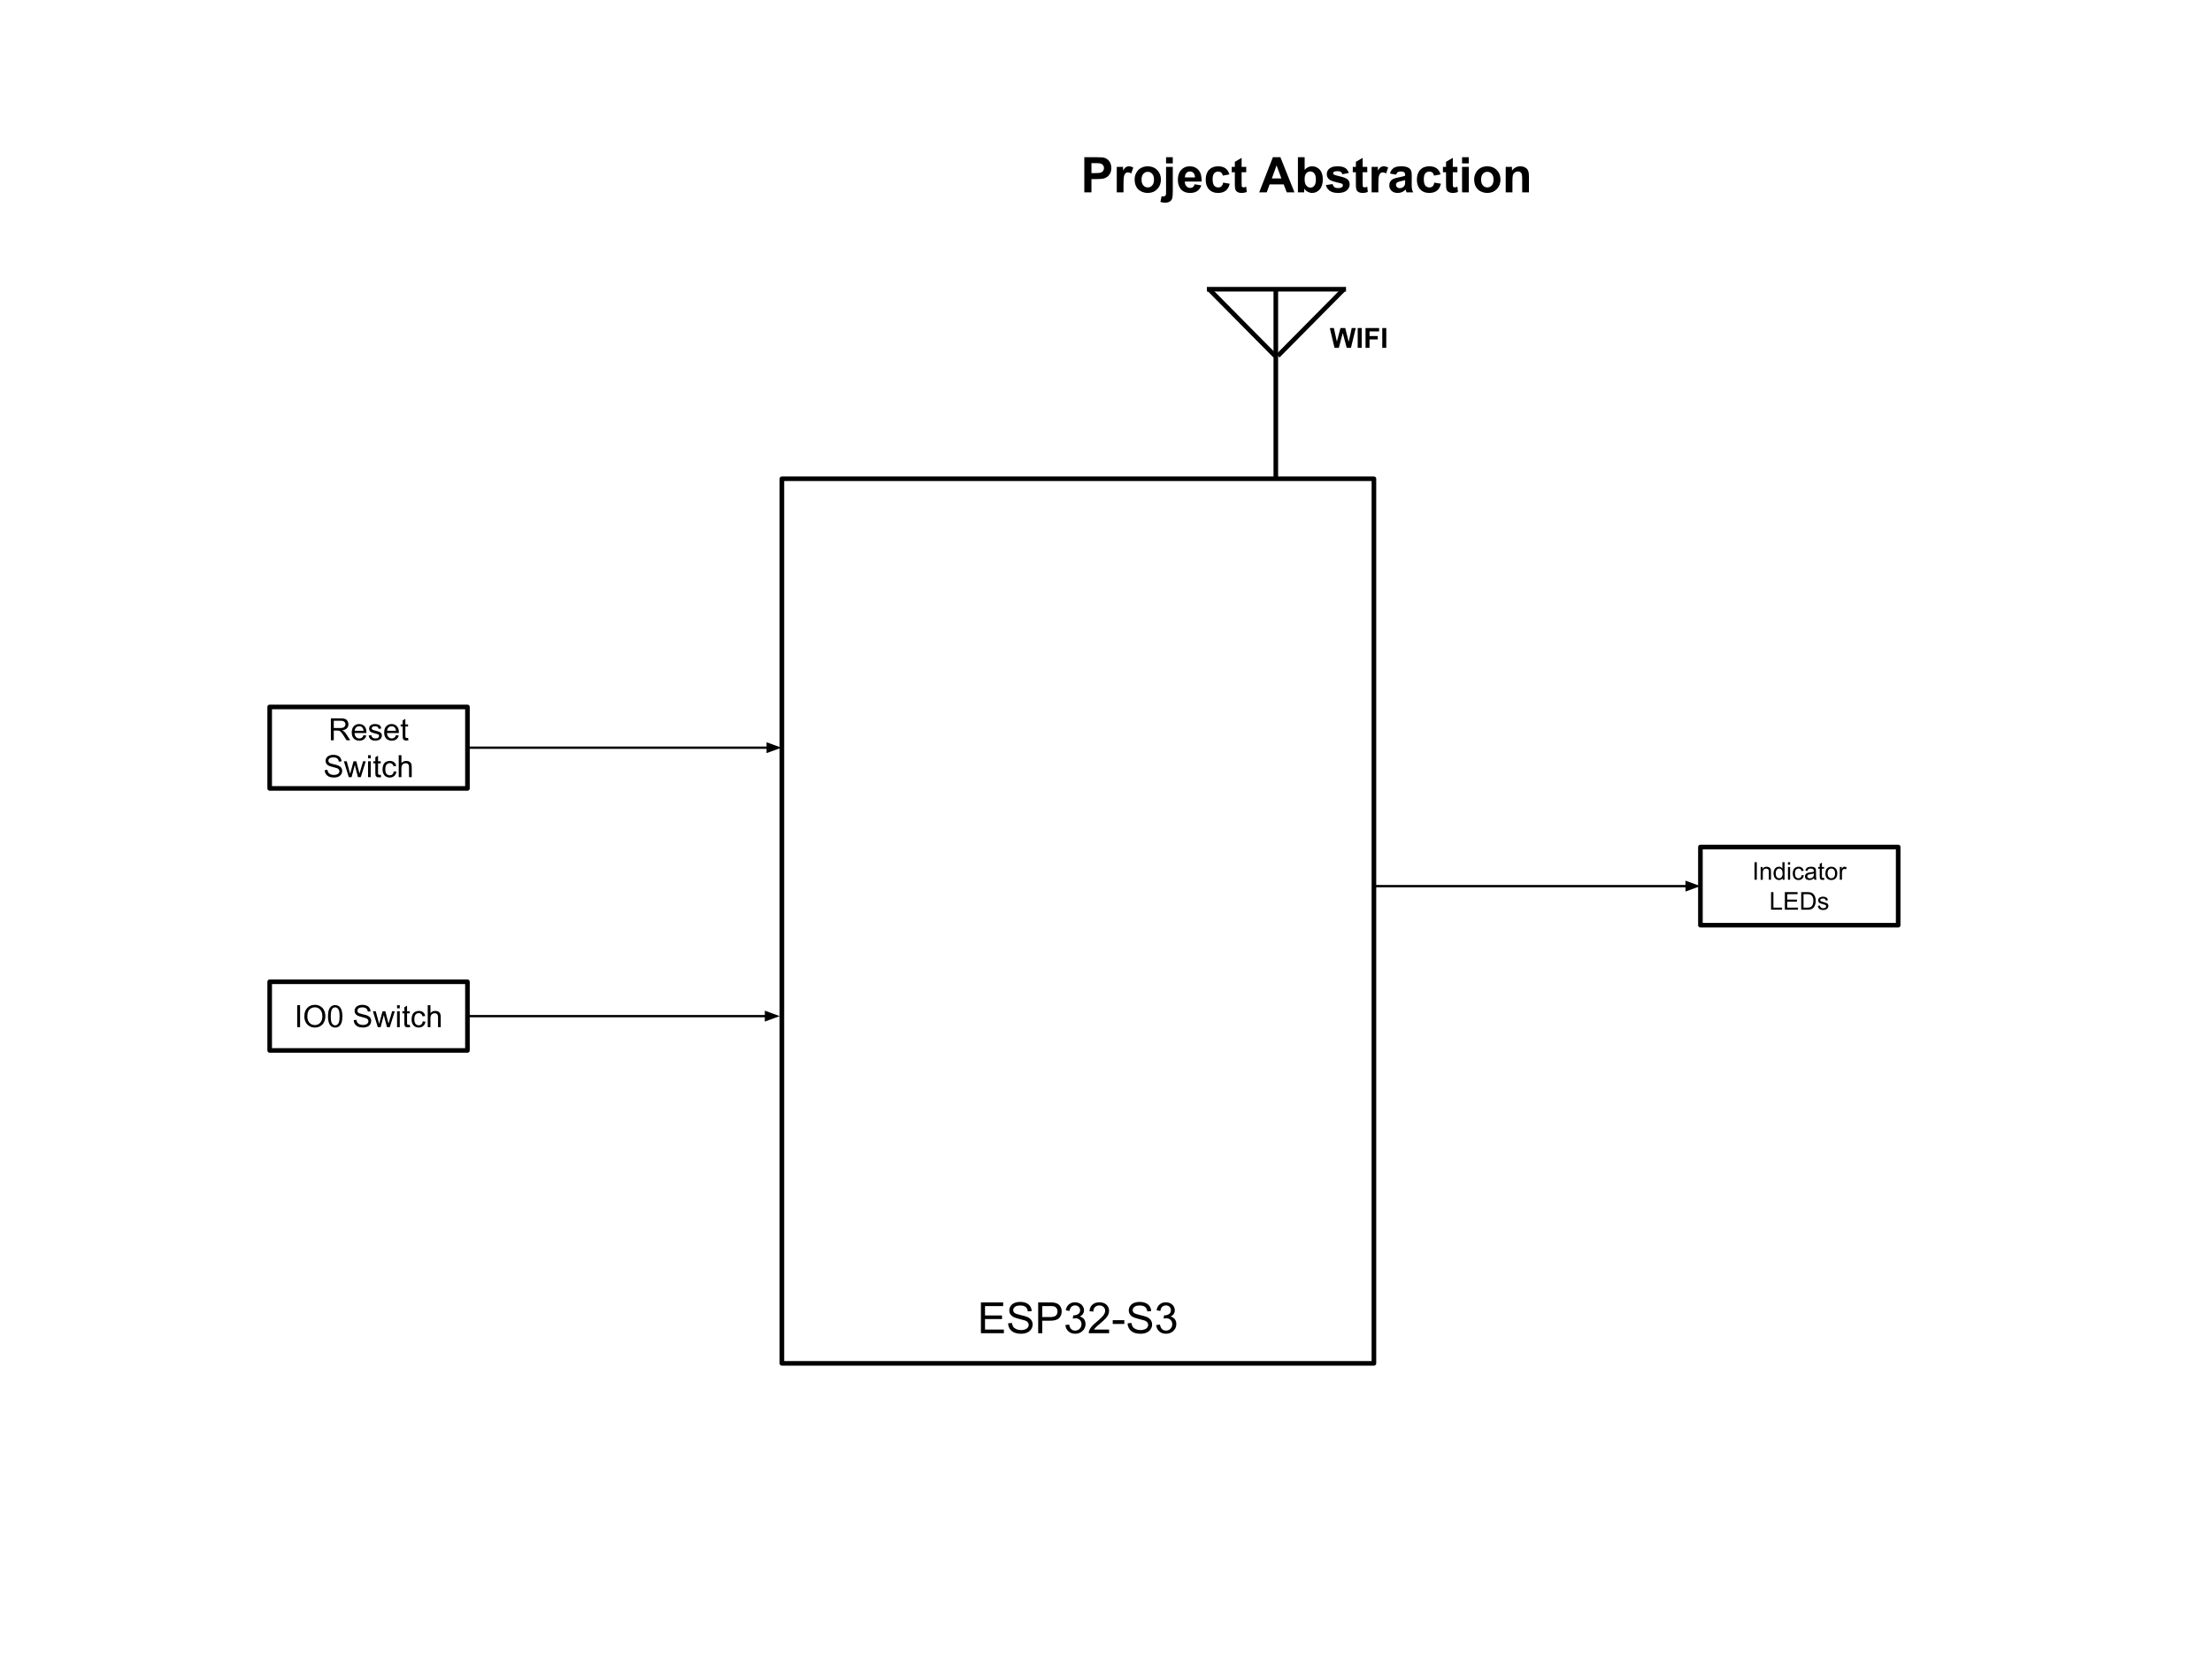
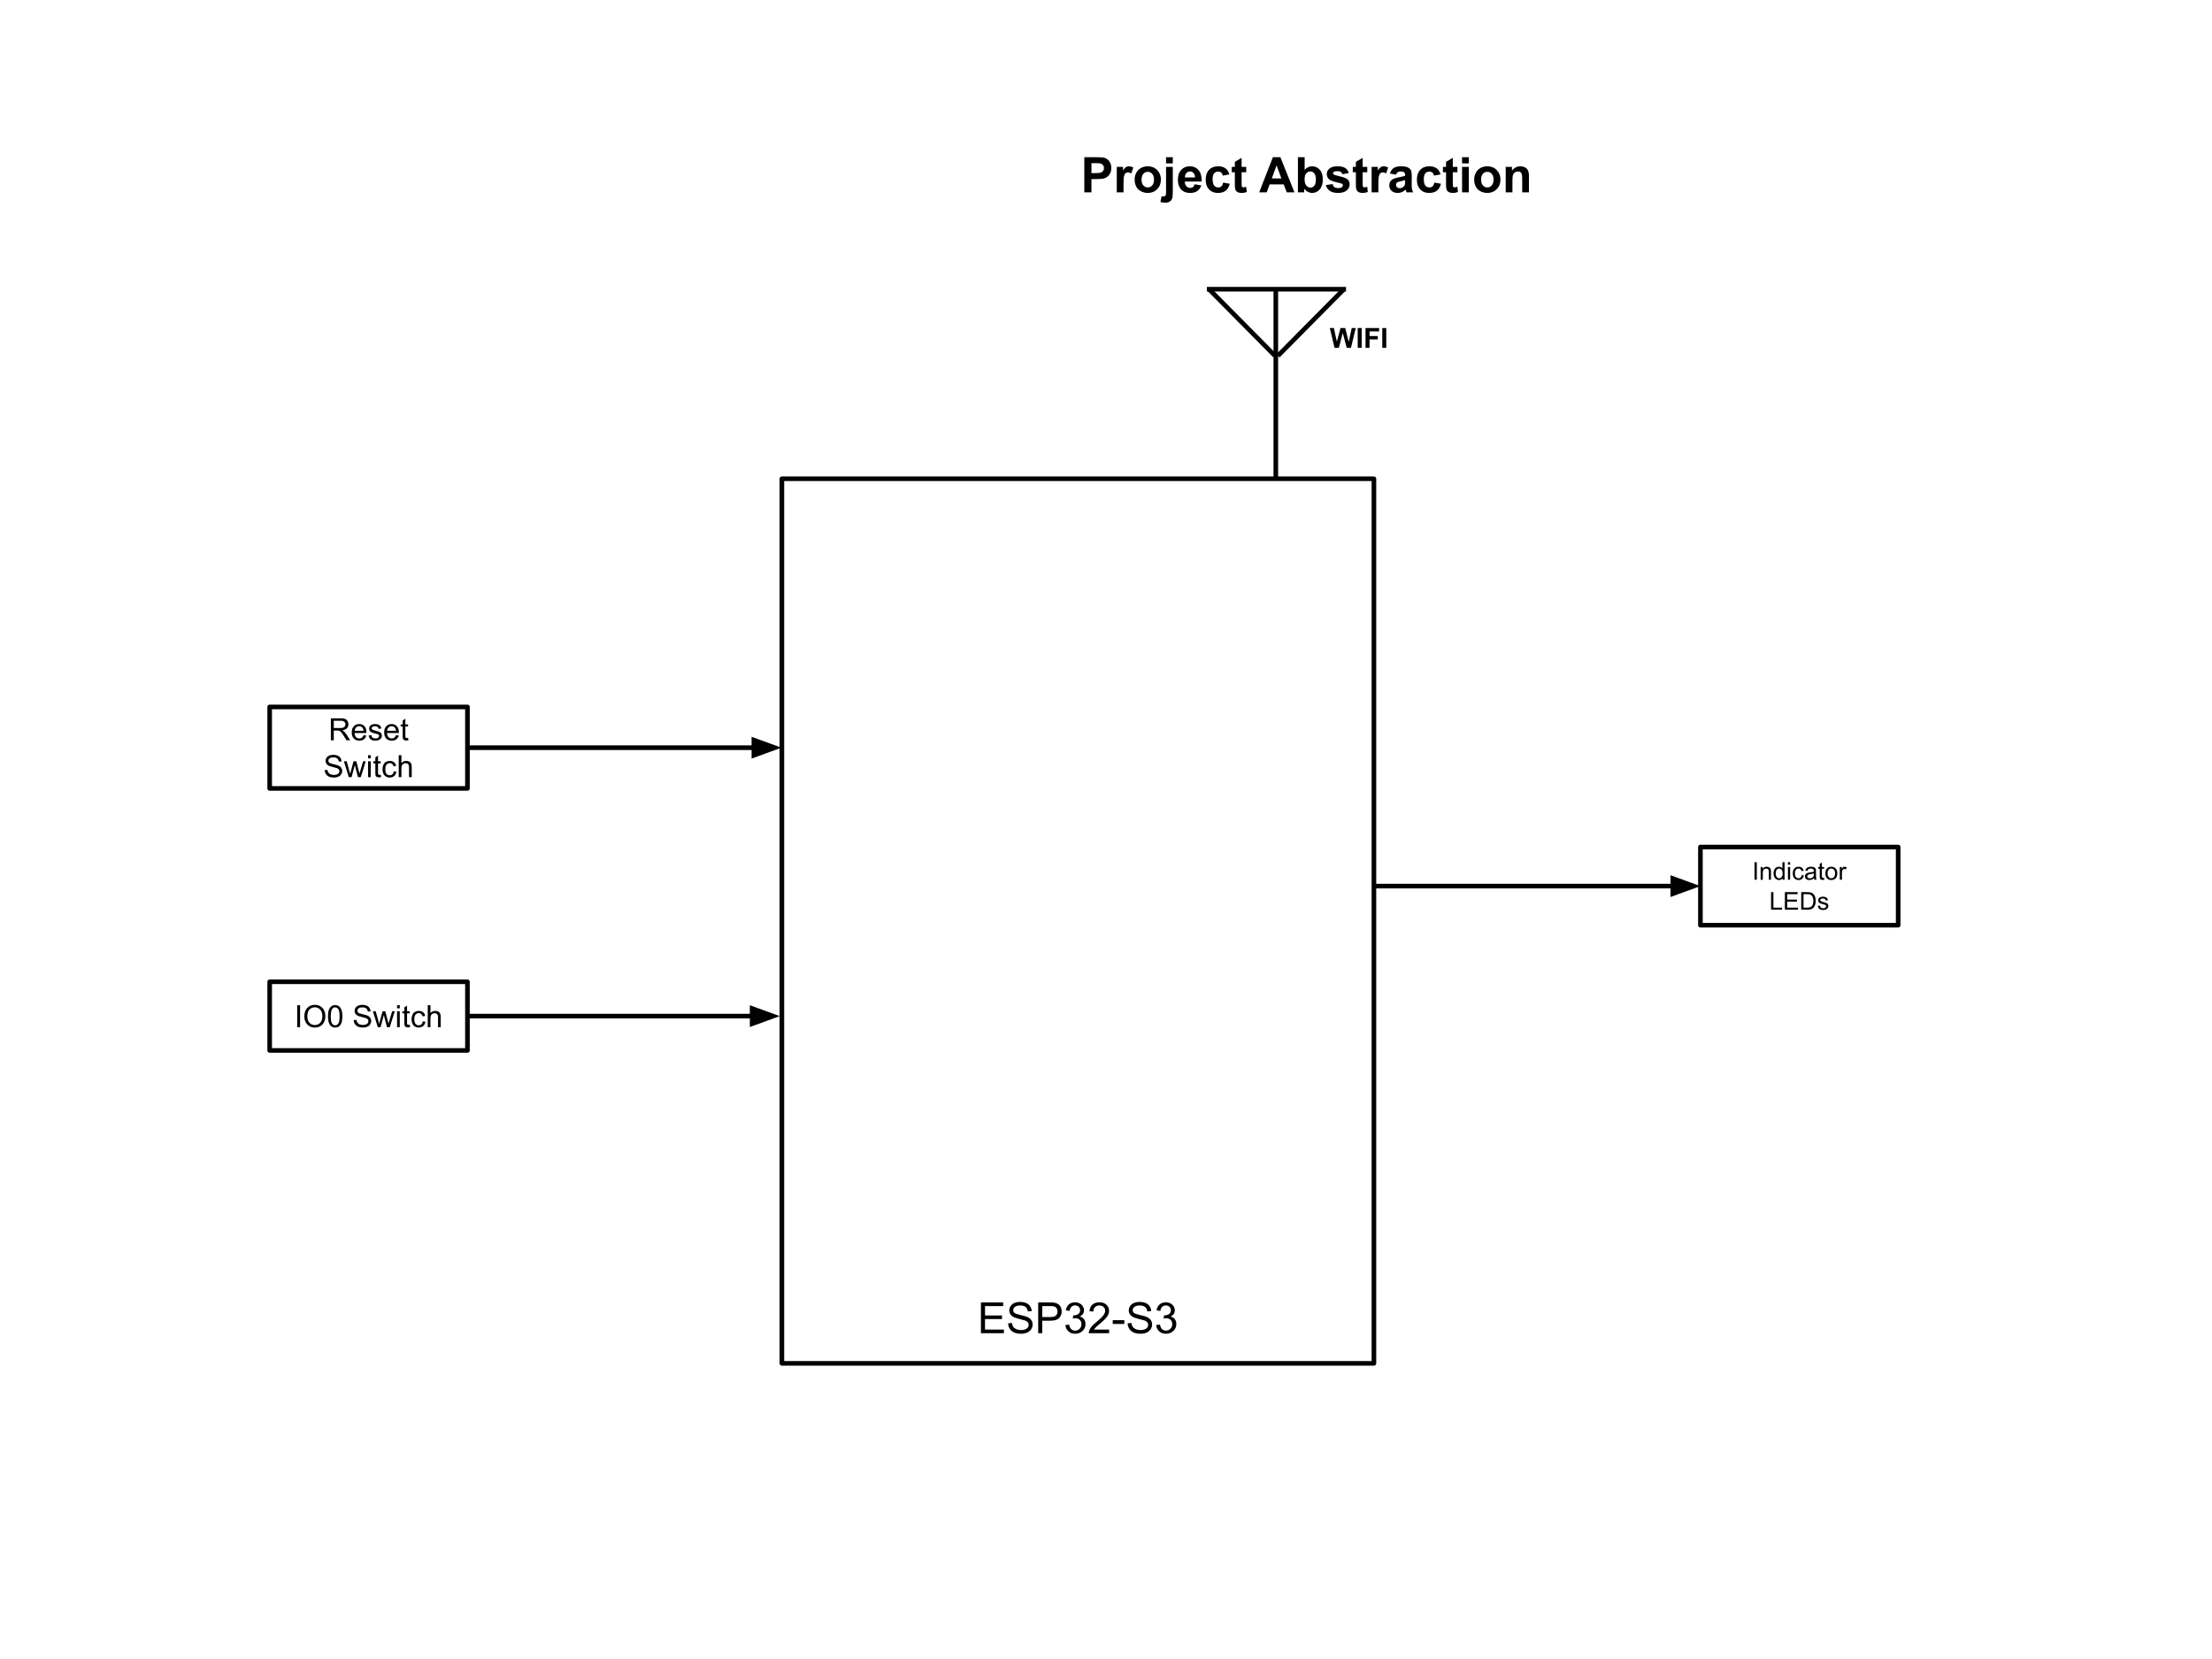
<svg xmlns="http://www.w3.org/2000/svg" version="1.1" viewBox="0.0 0.0 960.0 720.0" fill="none" stroke="none" stroke-linecap="square" stroke-miterlimit="10">
  <clipPath id="p.0">
    <path d="m0 0l960.0 0l0 720.0l-960.0 0l0 -720.0z" clip-rule="nonzero" />
  </clipPath>
  <g clip-path="url(#p.0)">
    <path fill="#000000" fill-opacity="0.0" d="m0 0l960.0 0l0 720.0l-960.0 0z" fill-rule="evenodd" />
    <path fill="#000000" fill-opacity="0.0" d="m339.331 207.78l256.945 0l0 383.906l-256.945 0z" fill-rule="evenodd" />
    <path stroke="#000000" stroke-width="2.0" stroke-linejoin="round" stroke-linecap="butt" d="m339.331 207.78l256.945 0l0 383.906l-256.945 0z" fill-rule="evenodd" />
    <path fill="#000000" d="m425.715 578.605l0 -13.359l9.656 0l0 1.578l-7.875 0l0 4.094l7.375 0l0 1.562l-7.375 0l0 4.547l8.188 0l0 1.578l-9.969 0zm11.819 -4.297l1.656 -0.141q0.125 1.0 0.547 1.641q0.438 0.641 1.344 1.047q0.922 0.391 2.062 0.391q1.0 0 1.781 -0.297q0.781 -0.297 1.156 -0.812q0.375 -0.531 0.375 -1.156q0 -0.625 -0.375 -1.094q-0.359 -0.469 -1.188 -0.797q-0.547 -0.203 -2.391 -0.641q-1.828 -0.453 -2.562 -0.844q-0.969 -0.5 -1.438 -1.234q-0.469 -0.75 -0.469 -1.672q0 -1.0 0.578 -1.875q0.578 -0.891 1.672 -1.344q1.109 -0.453 2.453 -0.453q1.484 0 2.609 0.484q1.141 0.469 1.75 1.406q0.609 0.922 0.656 2.094l-1.688 0.125q-0.141 -1.266 -0.938 -1.906q-0.781 -0.656 -2.312 -0.656q-1.609 0 -2.344 0.594q-0.734 0.594 -0.734 1.422q0 0.719 0.531 1.172q0.5 0.469 2.656 0.969q2.156 0.484 2.953 0.844q1.172 0.531 1.719 1.359q0.562 0.828 0.562 1.906q0 1.062 -0.609 2.016q-0.609 0.938 -1.75 1.469q-1.141 0.516 -2.578 0.516q-1.812 0 -3.047 -0.531q-1.219 -0.531 -1.922 -1.594q-0.688 -1.062 -0.719 -2.406zm13.037 4.297l0 -13.359l5.047 0q1.328 0 2.031 0.125q0.969 0.172 1.641 0.641q0.672 0.453 1.078 1.281q0.406 0.828 0.406 1.828q0 1.703 -1.094 2.891q-1.078 1.172 -3.922 1.172l-3.422 0l0 5.422l-1.766 0zm1.766 -7.0l3.453 0q1.719 0 2.438 -0.641q0.719 -0.641 0.719 -1.797q0 -0.844 -0.422 -1.438q-0.422 -0.594 -1.125 -0.781q-0.438 -0.125 -1.641 -0.125l-3.422 0l0 4.781zm10.022 3.469l1.641 -0.219q0.281 1.406 0.953 2.016q0.688 0.609 1.656 0.609q1.156 0 1.953 -0.797q0.797 -0.797 0.797 -1.984q0 -1.125 -0.734 -1.859q-0.734 -0.734 -1.875 -0.734q-0.469 0 -1.156 0.172l0.188 -1.438q0.156 0.016 0.266 0.016q1.047 0 1.875 -0.547q0.844 -0.547 0.844 -1.672q0 -0.906 -0.609 -1.5q-0.609 -0.594 -1.578 -0.594q-0.953 0 -1.594 0.609q-0.641 0.594 -0.812 1.797l-1.641 -0.297q0.297 -1.641 1.359 -2.547q1.062 -0.906 2.656 -0.906q1.094 0 2.0 0.469q0.922 0.469 1.406 1.281q0.5 0.812 0.5 1.719q0 0.859 -0.469 1.578q-0.469 0.703 -1.375 1.125q1.188 0.281 1.844 1.141q0.656 0.859 0.656 2.156q0 1.734 -1.281 2.953q-1.266 1.219 -3.219 1.219q-1.766 0 -2.922 -1.047q-1.156 -1.047 -1.328 -2.719zm18.985 1.953l0 1.578l-8.828 0q-0.016 -0.594 0.188 -1.141q0.344 -0.906 1.078 -1.781q0.75 -0.875 2.156 -2.016q2.172 -1.781 2.938 -2.828q0.766 -1.047 0.766 -1.969q0 -0.984 -0.703 -1.641q-0.688 -0.672 -1.812 -0.672q-1.188 0 -1.906 0.719q-0.703 0.703 -0.703 1.953l-1.688 -0.172q0.172 -1.891 1.297 -2.875q1.141 -0.984 3.031 -0.984q1.922 0 3.047 1.062q1.125 1.062 1.125 2.641q0 0.797 -0.328 1.578q-0.328 0.781 -1.094 1.641q-0.75 0.844 -2.531 2.344q-1.469 1.234 -1.891 1.688q-0.422 0.438 -0.688 0.875l6.547 0zm1.579 -2.438l0 -1.641l5.031 0l0 1.641l-5.031 0zm6.463 -0.281l1.656 -0.141q0.125 1.0 0.547 1.641q0.438 0.641 1.344 1.047q0.922 0.391 2.062 0.391q1.0 0 1.781 -0.297q0.781 -0.297 1.156 -0.812q0.375 -0.531 0.375 -1.156q0 -0.625 -0.375 -1.094q-0.359 -0.469 -1.188 -0.797q-0.547 -0.203 -2.391 -0.641q-1.828 -0.453 -2.562 -0.844q-0.969 -0.5 -1.438 -1.234q-0.469 -0.75 -0.469 -1.672q0 -1.0 0.578 -1.875q0.578 -0.891 1.672 -1.344q1.109 -0.453 2.453 -0.453q1.484 0 2.609 0.484q1.141 0.469 1.75 1.406q0.609 0.922 0.656 2.094l-1.688 0.125q-0.141 -1.266 -0.938 -1.906q-0.781 -0.656 -2.312 -0.656q-1.609 0 -2.344 0.594q-0.734 0.594 -0.734 1.422q0 0.719 0.531 1.172q0.5 0.469 2.656 0.969q2.156 0.484 2.953 0.844q1.172 0.531 1.719 1.359q0.562 0.828 0.562 1.906q0 1.062 -0.609 2.016q-0.609 0.938 -1.75 1.469q-1.141 0.516 -2.578 0.516q-1.812 0 -3.047 -0.531q-1.219 -0.531 -1.922 -1.594q-0.688 -1.062 -0.719 -2.406zm12.381 0.766l1.641 -0.219q0.281 1.406 0.953 2.016q0.688 0.609 1.656 0.609q1.156 0 1.953 -0.797q0.797 -0.797 0.797 -1.984q0 -1.125 -0.734 -1.859q-0.734 -0.734 -1.875 -0.734q-0.469 0 -1.156 0.172l0.188 -1.438q0.156 0.016 0.266 0.016q1.047 0 1.875 -0.547q0.844 -0.547 0.844 -1.672q0 -0.906 -0.609 -1.5q-0.609 -0.594 -1.578 -0.594q-0.953 0 -1.594 0.609q-0.641 0.594 -0.812 1.797l-1.641 -0.297q0.297 -1.641 1.359 -2.547q1.062 -0.906 2.656 -0.906q1.094 0 2.0 0.469q0.922 0.469 1.406 1.281q0.5 0.812 0.5 1.719q0 0.859 -0.469 1.578q-0.469 0.703 -1.375 1.125q1.188 0.281 1.844 1.141q0.656 0.859 0.656 2.156q0 1.734 -1.281 2.953q-1.266 1.219 -3.219 1.219q-1.766 0 -2.922 -1.047q-1.156 -1.047 -1.328 -2.719z" fill-rule="nonzero" />
    <path fill="#000000" fill-opacity="0.0" d="m737.975 367.607l85.827 0l0 33.921l-85.827 0z" fill-rule="evenodd" />
    <path stroke="#000000" stroke-width="2.0" stroke-linejoin="round" stroke-linecap="butt" d="m737.975 367.607l85.827 0l0 33.921l-85.827 0z" fill-rule="evenodd" />
    <path fill="#000000" d="m761.453 381.808l0 -7.625l1.0 0l0 7.625l-1.0 0zm2.664 0l0 -5.531l0.844 0l0 0.797q0.609 -0.922 1.75 -0.922q0.5 0 0.922 0.188q0.422 0.172 0.625 0.469q0.219 0.297 0.297 0.688q0.047 0.266 0.047 0.922l0 3.391l-0.938 0l0 -3.359q0 -0.578 -0.109 -0.859q-0.109 -0.281 -0.391 -0.453q-0.266 -0.172 -0.641 -0.172q-0.594 0 -1.031 0.391q-0.438 0.375 -0.438 1.438l0 3.016l-0.938 0zm9.505 0l0 -0.703q-0.516 0.828 -1.547 0.828q-0.656 0 -1.219 -0.359q-0.547 -0.375 -0.859 -1.016q-0.297 -0.656 -0.297 -1.5q0 -0.828 0.281 -1.5q0.281 -0.688 0.828 -1.047q0.547 -0.359 1.234 -0.359q0.5 0 0.891 0.219q0.391 0.203 0.625 0.547l0 -2.734l0.938 0l0 7.625l-0.875 0zm-2.953 -2.75q0 1.047 0.438 1.578q0.453 0.531 1.062 0.531q0.609 0 1.031 -0.5q0.438 -0.516 0.438 -1.531q0 -1.141 -0.438 -1.672q-0.438 -0.531 -1.078 -0.531q-0.609 0 -1.031 0.516q-0.422 0.5 -0.422 1.609zm5.301 -3.797l0 -1.078l0.938 0l0 1.078l-0.938 0zm0 6.547l0 -5.531l0.938 0l0 5.531l-0.938 0zm5.977 -2.031l0.922 0.125q-0.156 0.953 -0.781 1.5q-0.625 0.531 -1.531 0.531q-1.125 0 -1.812 -0.734q-0.688 -0.75 -0.688 -2.125q0 -0.906 0.297 -1.578q0.297 -0.672 0.891 -1.0q0.609 -0.344 1.328 -0.344q0.891 0 1.469 0.469q0.578 0.453 0.734 1.281l-0.906 0.141q-0.141 -0.547 -0.469 -0.828q-0.328 -0.281 -0.797 -0.281q-0.703 0 -1.156 0.516q-0.438 0.5 -0.438 1.594q0 1.109 0.422 1.625q0.438 0.5 1.125 0.5q0.547 0 0.906 -0.344q0.375 -0.344 0.484 -1.047zm5.328 1.344q-0.531 0.453 -1.016 0.641q-0.469 0.172 -1.016 0.172q-0.922 0 -1.406 -0.438q-0.484 -0.453 -0.484 -1.141q0 -0.406 0.172 -0.734q0.188 -0.344 0.484 -0.547q0.312 -0.203 0.688 -0.312q0.266 -0.062 0.828 -0.141q1.125 -0.125 1.672 -0.312q0 -0.203 0 -0.25q0 -0.578 -0.266 -0.812q-0.359 -0.312 -1.062 -0.312q-0.656 0 -0.984 0.234q-0.312 0.234 -0.453 0.812l-0.922 -0.125q0.125 -0.578 0.406 -0.938q0.297 -0.375 0.828 -0.562q0.547 -0.203 1.25 -0.203q0.719 0 1.156 0.172q0.438 0.172 0.641 0.422q0.219 0.25 0.297 0.641q0.047 0.234 0.047 0.859l0 1.25q0 1.297 0.062 1.656q0.062 0.344 0.234 0.656l-0.969 0q-0.156 -0.297 -0.188 -0.688zm-0.078 -2.078q-0.516 0.203 -1.531 0.344q-0.578 0.078 -0.828 0.188q-0.234 0.109 -0.359 0.312q-0.125 0.188 -0.125 0.438q0 0.375 0.281 0.625q0.281 0.25 0.828 0.25q0.531 0 0.953 -0.234q0.422 -0.234 0.625 -0.656q0.156 -0.312 0.156 -0.938l0 -0.328zm4.442 1.922l0.125 0.828q-0.391 0.094 -0.703 0.094q-0.5 0 -0.781 -0.156q-0.281 -0.172 -0.406 -0.438q-0.109 -0.266 -0.109 -1.109l0 -3.172l-0.688 0l0 -0.734l0.688 0l0 -1.359l0.938 -0.562l0 1.922l0.938 0l0 0.734l-0.938 0l0 3.234q0 0.391 0.047 0.516q0.047 0.109 0.156 0.188q0.109 0.062 0.328 0.062q0.156 0 0.406 -0.047zm0.57 -1.922q0 -1.531 0.844 -2.266q0.719 -0.625 1.734 -0.625q1.141 0 1.859 0.75q0.734 0.75 0.734 2.062q0 1.062 -0.328 1.688q-0.312 0.609 -0.922 0.953q-0.609 0.328 -1.344 0.328q-1.156 0 -1.875 -0.734q-0.703 -0.75 -0.703 -2.156zm0.953 0q0 1.062 0.469 1.594q0.469 0.531 1.156 0.531q0.703 0 1.156 -0.531q0.469 -0.531 0.469 -1.625q0 -1.016 -0.469 -1.547q-0.453 -0.531 -1.156 -0.531q-0.688 0 -1.156 0.531q-0.469 0.516 -0.469 1.578zm5.302 2.766l0 -5.531l0.844 0l0 0.844q0.328 -0.594 0.594 -0.781q0.281 -0.188 0.609 -0.188q0.469 0 0.953 0.312l-0.312 0.859q-0.344 -0.203 -0.688 -0.203q-0.312 0 -0.562 0.188q-0.234 0.188 -0.344 0.516q-0.156 0.5 -0.156 1.094l0 2.891l-0.938 0z" fill-rule="nonzero" />
    <path fill="#000000" d="m768.641 394.808l0 -7.625l1.016 0l0 6.719l3.75 0l0 0.906l-4.766 0zm5.989 0l0 -7.625l5.516 0l0 0.891l-4.5 0l0 2.344l4.219 0l0 0.891l-4.219 0l0 2.594l4.672 0l0 0.906l-5.688 0zm7.092 0l0 -7.625l2.625 0q0.891 0 1.359 0.109q0.656 0.141 1.109 0.547q0.609 0.5 0.906 1.297q0.297 0.797 0.297 1.812q0 0.875 -0.203 1.547q-0.203 0.672 -0.516 1.109q-0.312 0.438 -0.703 0.688q-0.375 0.25 -0.906 0.391q-0.531 0.125 -1.219 0.125l-2.75 0zm1.0 -0.906l1.625 0q0.766 0 1.188 -0.141q0.438 -0.141 0.688 -0.391q0.359 -0.359 0.562 -0.953q0.203 -0.609 0.203 -1.484q0 -1.188 -0.406 -1.828q-0.391 -0.656 -0.953 -0.875q-0.406 -0.156 -1.297 -0.156l-1.609 0l0 5.828zm6.196 -0.75l0.922 -0.141q0.078 0.562 0.438 0.859q0.359 0.297 1.0 0.297q0.641 0 0.953 -0.266q0.312 -0.266 0.312 -0.625q0 -0.312 -0.281 -0.5q-0.188 -0.125 -0.953 -0.312q-1.031 -0.266 -1.438 -0.453q-0.391 -0.188 -0.594 -0.516q-0.203 -0.344 -0.203 -0.75q0 -0.359 0.172 -0.672q0.172 -0.328 0.453 -0.531q0.219 -0.156 0.594 -0.266q0.391 -0.125 0.812 -0.125q0.656 0 1.141 0.188q0.5 0.188 0.734 0.516q0.234 0.312 0.312 0.859l-0.906 0.125q-0.062 -0.438 -0.375 -0.672q-0.297 -0.234 -0.828 -0.234q-0.656 0 -0.938 0.219q-0.266 0.203 -0.266 0.484q0 0.188 0.109 0.328q0.125 0.156 0.359 0.25q0.141 0.062 0.828 0.25q1.0 0.266 1.391 0.438q0.391 0.156 0.609 0.484q0.234 0.312 0.234 0.797q0 0.469 -0.281 0.891q-0.266 0.406 -0.781 0.641q-0.516 0.219 -1.172 0.219q-1.078 0 -1.641 -0.438q-0.562 -0.453 -0.719 -1.344z" fill-rule="nonzero" />
    <path fill="#000000" fill-opacity="0.0" d="m117.041 306.807l85.827 0l0 35.37l-85.827 0z" fill-rule="evenodd" />
    <path stroke="#000000" stroke-width="2.0" stroke-linejoin="round" stroke-linecap="butt" d="m117.041 306.807l85.827 0l0 35.37l-85.827 0z" fill-rule="evenodd" />
    <path fill="#000000" d="m143.593 321.292l0 -9.547l4.234 0q1.266 0 1.922 0.266q0.672 0.25 1.062 0.906q0.406 0.656 0.406 1.438q0 1.016 -0.656 1.719q-0.656 0.688 -2.031 0.875q0.5 0.25 0.766 0.484q0.547 0.5 1.047 1.266l1.656 2.594l-1.578 0l-1.266 -1.984q-0.562 -0.859 -0.922 -1.312q-0.344 -0.453 -0.641 -0.641q-0.281 -0.188 -0.562 -0.25q-0.219 -0.047 -0.703 -0.047l-1.469 0l0 4.234l-1.266 0zm1.266 -5.328l2.719 0q0.859 0 1.344 -0.172q0.484 -0.188 0.734 -0.578q0.266 -0.391 0.266 -0.859q0 -0.672 -0.5 -1.109q-0.484 -0.438 -1.547 -0.438l-3.016 0l0 3.156zm12.922 3.109l1.203 0.141q-0.281 1.062 -1.062 1.656q-0.766 0.578 -1.969 0.578q-1.516 0 -2.406 -0.938q-0.891 -0.938 -0.891 -2.609q0 -1.75 0.891 -2.703q0.906 -0.969 2.344 -0.969q1.391 0 2.266 0.938q0.875 0.938 0.875 2.656q0 0.109 0 0.312l-5.156 0q0.062 1.141 0.641 1.75q0.578 0.594 1.438 0.594q0.656 0 1.109 -0.328q0.453 -0.344 0.719 -1.078zm-3.844 -1.906l3.859 0q-0.078 -0.859 -0.438 -1.297q-0.562 -0.688 -1.453 -0.688q-0.812 0 -1.359 0.547q-0.547 0.531 -0.609 1.438zm6.053 2.062l1.156 -0.188q0.109 0.703 0.547 1.078q0.453 0.359 1.25 0.359q0.812 0 1.203 -0.328q0.391 -0.328 0.391 -0.766q0 -0.391 -0.359 -0.625q-0.234 -0.156 -1.188 -0.391q-1.297 -0.328 -1.797 -0.562q-0.484 -0.25 -0.75 -0.656q-0.25 -0.422 -0.25 -0.938q0 -0.453 0.203 -0.844q0.219 -0.406 0.578 -0.672q0.281 -0.188 0.75 -0.328q0.469 -0.141 1.016 -0.141q0.812 0 1.422 0.234q0.609 0.234 0.906 0.641q0.297 0.391 0.406 1.062l-1.141 0.156q-0.078 -0.531 -0.453 -0.828q-0.375 -0.312 -1.062 -0.312q-0.812 0 -1.156 0.266q-0.344 0.266 -0.344 0.625q0 0.234 0.141 0.422q0.156 0.188 0.453 0.312q0.172 0.062 1.031 0.297q1.25 0.328 1.734 0.547q0.5 0.203 0.781 0.609q0.281 0.406 0.281 1.0q0 0.594 -0.344 1.109q-0.344 0.516 -1.0 0.797q-0.641 0.281 -1.453 0.281q-1.344 0 -2.047 -0.562q-0.703 -0.562 -0.906 -1.656zm11.867 -0.156l1.203 0.141q-0.281 1.062 -1.062 1.656q-0.766 0.578 -1.969 0.578q-1.516 0 -2.406 -0.938q-0.891 -0.938 -0.891 -2.609q0 -1.75 0.891 -2.703q0.906 -0.969 2.344 -0.969q1.391 0 2.266 0.938q0.875 0.938 0.875 2.656q0 0.109 0 0.312l-5.156 0q0.062 1.141 0.641 1.75q0.578 0.594 1.438 0.594q0.656 0 1.109 -0.328q0.453 -0.344 0.719 -1.078zm-3.844 -1.906l3.859 0q-0.078 -0.859 -0.438 -1.297q-0.562 -0.688 -1.453 -0.688q-0.812 0 -1.359 0.547q-0.547 0.531 -0.609 1.438zm9.084 3.078l0.172 1.031q-0.5 0.109 -0.891 0.109q-0.641 0 -1.0 -0.203q-0.344 -0.203 -0.484 -0.531q-0.141 -0.328 -0.141 -1.391l0 -3.969l-0.859 0l0 -0.906l0.859 0l0 -1.719l1.172 -0.703l0 2.422l1.172 0l0 0.906l-1.172 0l0 4.047q0 0.5 0.047 0.641q0.062 0.141 0.203 0.234q0.141 0.078 0.406 0.078q0.203 0 0.516 -0.047z" fill-rule="nonzero" />
    <path fill="#000000" d="m140.92 334.23l1.203 -0.109q0.078 0.719 0.391 1.188q0.312 0.453 0.953 0.734q0.656 0.281 1.469 0.281q0.719 0 1.266 -0.219q0.562 -0.219 0.828 -0.578q0.266 -0.375 0.266 -0.828q0 -0.453 -0.266 -0.781q-0.25 -0.328 -0.844 -0.562q-0.391 -0.156 -1.703 -0.469q-1.312 -0.312 -1.844 -0.594q-0.672 -0.359 -1.016 -0.891q-0.328 -0.531 -0.328 -1.188q0 -0.719 0.406 -1.344q0.406 -0.625 1.188 -0.953q0.797 -0.328 1.766 -0.328q1.047 0 1.859 0.344q0.812 0.344 1.25 1.016q0.438 0.656 0.469 1.484l-1.203 0.094q-0.109 -0.906 -0.672 -1.359q-0.562 -0.469 -1.656 -0.469q-1.141 0 -1.672 0.422q-0.516 0.422 -0.516 1.016q0 0.516 0.359 0.844q0.375 0.328 1.906 0.688q1.547 0.344 2.109 0.594q0.844 0.391 1.234 0.984q0.391 0.578 0.391 1.359q0 0.75 -0.438 1.438q-0.422 0.672 -1.25 1.047q-0.812 0.359 -1.828 0.359q-1.297 0 -2.172 -0.375q-0.875 -0.375 -1.375 -1.125q-0.5 -0.766 -0.531 -1.719zm10.452 3.062l-2.125 -6.906l1.219 0l1.094 3.984l0.422 1.484q0.016 -0.109 0.359 -1.422l1.094 -4.047l1.203 0l1.031 4.0l0.344 1.328l0.406 -1.344l1.172 -3.984l1.141 0l-2.156 6.906l-1.219 0l-1.094 -4.141l-0.266 -1.172l-1.406 5.312l-1.219 0zm8.36 -8.188l0 -1.359l1.172 0l0 1.359l-1.172 0zm0 8.188l0 -6.906l1.172 0l0 6.906l-1.172 0zm5.508 -1.047l0.172 1.031q-0.5 0.109 -0.891 0.109q-0.641 0 -1.0 -0.203q-0.344 -0.203 -0.484 -0.531q-0.141 -0.328 -0.141 -1.391l0 -3.969l-0.859 0l0 -0.906l0.859 0l0 -1.719l1.172 -0.703l0 2.422l1.172 0l0 0.906l-1.172 0l0 4.047q0 0.5 0.047 0.641q0.062 0.141 0.203 0.234q0.141 0.078 0.406 0.078q0.203 0 0.516 -0.047zm5.656 -1.484l1.156 0.156q-0.188 1.188 -0.969 1.859q-0.781 0.672 -1.922 0.672q-1.406 0 -2.281 -0.922q-0.859 -0.938 -0.859 -2.656q0 -1.125 0.375 -1.969q0.375 -0.844 1.125 -1.25q0.766 -0.422 1.656 -0.422q1.125 0 1.844 0.578q0.719 0.562 0.922 1.609l-1.141 0.172q-0.172 -0.703 -0.594 -1.047q-0.406 -0.359 -0.984 -0.359q-0.891 0 -1.453 0.641q-0.547 0.641 -0.547 2.0q0 1.406 0.531 2.031q0.547 0.625 1.406 0.625q0.688 0 1.141 -0.422q0.469 -0.422 0.594 -1.297zm2.148 2.531l0 -9.547l1.172 0l0 3.422q0.828 -0.938 2.078 -0.938q0.766 0 1.328 0.297q0.562 0.297 0.812 0.844q0.25 0.531 0.25 1.547l0 4.375l-1.172 0l0 -4.375q0 -0.891 -0.391 -1.281q-0.375 -0.406 -1.078 -0.406q-0.516 0 -0.984 0.281q-0.453 0.266 -0.656 0.734q-0.188 0.453 -0.188 1.266l0 3.781l-1.172 0z" fill-rule="nonzero" />
    <path fill="#000000" fill-opacity="0.0" d="m117.041 426.095l85.827 0l0 29.795l-85.827 0z" fill-rule="evenodd" />
    <path stroke="#000000" stroke-width="2.0" stroke-linejoin="round" stroke-linecap="butt" d="m117.041 426.095l85.827 0l0 29.795l-85.827 0z" fill-rule="evenodd" />
    <path fill="#000000" d="m128.984 445.792l0 -9.547l1.25 0l0 9.547l-1.25 0zm3.094 -4.641q0 -2.375 1.281 -3.719q1.281 -1.344 3.297 -1.344q1.312 0 2.375 0.625q1.062 0.625 1.609 1.766q0.562 1.125 0.562 2.562q0 1.438 -0.594 2.594q-0.578 1.141 -1.656 1.734q-1.062 0.578 -2.312 0.578q-1.344 0 -2.406 -0.641q-1.062 -0.656 -1.609 -1.781q-0.547 -1.125 -0.547 -2.375zm1.312 0.016q0 1.719 0.922 2.719q0.922 0.984 2.328 0.984q1.422 0 2.344 -1.0q0.922 -1.0 0.922 -2.844q0 -1.156 -0.406 -2.031q-0.391 -0.875 -1.156 -1.344q-0.75 -0.484 -1.688 -0.484q-1.344 0 -2.312 0.922q-0.953 0.922 -0.953 3.078zm8.961 -0.078q0 -1.688 0.344 -2.719q0.359 -1.031 1.047 -1.594q0.688 -0.562 1.719 -0.562q0.781 0 1.359 0.312q0.578 0.297 0.953 0.891q0.375 0.578 0.594 1.422q0.219 0.828 0.219 2.25q0 1.672 -0.359 2.703q-0.344 1.031 -1.031 1.594q-0.672 0.562 -1.734 0.562q-1.375 0 -2.156 -0.984q-0.953 -1.188 -0.953 -3.875zm1.203 0q0 2.344 0.547 3.125q0.562 0.781 1.359 0.781q0.812 0 1.359 -0.781q0.562 -0.781 0.562 -3.125q0 -2.359 -0.562 -3.125q-0.547 -0.781 -1.359 -0.781q-0.812 0 -1.297 0.688q-0.609 0.875 -0.609 3.219zm9.959 1.641l1.203 -0.109q0.078 0.719 0.391 1.188q0.312 0.453 0.953 0.734q0.656 0.281 1.469 0.281q0.719 0 1.266 -0.219q0.562 -0.219 0.828 -0.578q0.266 -0.375 0.266 -0.828q0 -0.453 -0.266 -0.781q-0.25 -0.328 -0.844 -0.562q-0.391 -0.156 -1.703 -0.469q-1.312 -0.312 -1.844 -0.594q-0.672 -0.359 -1.016 -0.891q-0.328 -0.531 -0.328 -1.188q0 -0.719 0.406 -1.344q0.406 -0.625 1.188 -0.953q0.797 -0.328 1.766 -0.328q1.047 0 1.859 0.344q0.812 0.344 1.25 1.016q0.438 0.656 0.469 1.484l-1.203 0.094q-0.109 -0.906 -0.672 -1.359q-0.562 -0.469 -1.656 -0.469q-1.141 0 -1.672 0.422q-0.516 0.422 -0.516 1.016q0 0.516 0.359 0.844q0.375 0.328 1.906 0.688q1.547 0.344 2.109 0.594q0.844 0.391 1.234 0.984q0.391 0.578 0.391 1.359q0 0.75 -0.438 1.438q-0.422 0.672 -1.25 1.047q-0.812 0.359 -1.828 0.359q-1.297 0 -2.172 -0.375q-0.875 -0.375 -1.375 -1.125q-0.5 -0.766 -0.531 -1.719zm10.452 3.062l-2.125 -6.906l1.219 0l1.094 3.984l0.422 1.484q0.016 -0.109 0.359 -1.422l1.094 -4.047l1.203 0l1.031 4.0l0.344 1.328l0.406 -1.344l1.172 -3.984l1.141 0l-2.156 6.906l-1.219 0l-1.094 -4.141l-0.266 -1.172l-1.406 5.312l-1.219 0zm8.36 -8.188l0 -1.359l1.172 0l0 1.359l-1.172 0zm0 8.188l0 -6.906l1.172 0l0 6.906l-1.172 0zm5.508 -1.047l0.172 1.031q-0.5 0.109 -0.891 0.109q-0.641 0 -1.0 -0.203q-0.344 -0.203 -0.484 -0.531q-0.141 -0.328 -0.141 -1.391l0 -3.969l-0.859 0l0 -0.906l0.859 0l0 -1.719l1.172 -0.703l0 2.422l1.172 0l0 0.906l-1.172 0l0 4.047q0 0.5 0.047 0.641q0.062 0.141 0.203 0.234q0.141 0.078 0.406 0.078q0.203 0 0.516 -0.047zm5.656 -1.484l1.156 0.156q-0.188 1.188 -0.969 1.859q-0.781 0.672 -1.922 0.672q-1.406 0 -2.281 -0.922q-0.859 -0.938 -0.859 -2.656q0 -1.125 0.375 -1.969q0.375 -0.844 1.125 -1.25q0.766 -0.422 1.656 -0.422q1.125 0 1.844 0.578q0.719 0.562 0.922 1.609l-1.141 0.172q-0.172 -0.703 -0.594 -1.047q-0.406 -0.359 -0.984 -0.359q-0.891 0 -1.453 0.641q-0.547 0.641 -0.547 2.0q0 1.406 0.531 2.031q0.547 0.625 1.406 0.625q0.688 0 1.141 -0.422q0.469 -0.422 0.594 -1.297zm2.148 2.531l0 -9.547l1.172 0l0 3.422q0.828 -0.938 2.078 -0.938q0.766 0 1.328 0.297q0.562 0.297 0.812 0.844q0.25 0.531 0.25 1.547l0 4.375l-1.172 0l0 -4.375q0 -0.891 -0.391 -1.281q-0.375 -0.406 -1.078 -0.406q-0.516 0 -0.984 0.281q-0.453 0.266 -0.656 0.734q-0.188 0.453 -0.188 1.266l0 3.781l-1.172 0z" fill-rule="nonzero" />
    <path fill="#000000" fill-opacity="0.0" d="m202.868 324.492l136.315 0" fill-rule="evenodd" />
-     <path stroke="#000000" stroke-width="1.0" stroke-linejoin="round" stroke-linecap="butt" d="m202.868 324.492l130.315 0" fill-rule="evenodd" />
-     <path fill="#000000" stroke="#000000" stroke-width="1.0" stroke-linecap="butt" d="m333.183 326.144l4.538 -1.652l-4.538 -1.652z" fill-rule="evenodd" />
+     <path stroke="#000000" stroke-width="2.0" stroke-linejoin="round" stroke-linecap="butt" d="m202.868 324.492l124.315 0" fill-rule="evenodd" />
+     <path fill="#000000" stroke="#000000" stroke-width="2.0" stroke-linecap="butt" d="m327.183 327.796l9.076 -3.303l-9.076 -3.303z" fill-rule="evenodd" />
    <path fill="#000000" fill-opacity="0.0" d="m202.868 440.992l135.559 0" fill-rule="evenodd" />
-     <path stroke="#000000" stroke-width="1.0" stroke-linejoin="round" stroke-linecap="butt" d="m202.868 440.992l129.559 0" fill-rule="evenodd" />
-     <path fill="#000000" stroke="#000000" stroke-width="1.0" stroke-linecap="butt" d="m332.427 442.644l4.538 -1.652l-4.538 -1.652z" fill-rule="evenodd" />
+     <path stroke="#000000" stroke-width="2.0" stroke-linejoin="round" stroke-linecap="butt" d="m202.868 440.992l123.559 0" fill-rule="evenodd" />
+     <path fill="#000000" stroke="#000000" stroke-width="2.0" stroke-linecap="butt" d="m326.427 444.296l9.076 -3.303l-9.076 -3.303z" fill-rule="evenodd" />
    <path fill="#000000" fill-opacity="0.0" d="m596.571 384.568l141.417 0" fill-rule="evenodd" />
-     <path stroke="#000000" stroke-width="1.0" stroke-linejoin="round" stroke-linecap="butt" d="m596.571 384.568l135.417 0" fill-rule="evenodd" />
-     <path fill="#000000" stroke="#000000" stroke-width="1.0" stroke-linecap="butt" d="m731.989 386.22l4.538 -1.652l-4.538 -1.652z" fill-rule="evenodd" />
+     <path stroke="#000000" stroke-width="2.0" stroke-linejoin="round" stroke-linecap="butt" d="m596.571 384.568l129.417 0" fill-rule="evenodd" />
+     <path fill="#000000" stroke="#000000" stroke-width="2.0" stroke-linecap="butt" d="m725.989 387.872l9.076 -3.303l-9.076 -3.303z" fill-rule="evenodd" />
    <path fill="#000000" fill-opacity="0.0" d="m553.701 207.79l0 -81.921" fill-rule="evenodd" />
    <path stroke="#000000" stroke-width="2.0" stroke-linejoin="round" stroke-linecap="butt" d="m553.701 207.79l0 -81.921" fill-rule="evenodd" />
    <path fill="#000000" fill-opacity="0.0" d="m523.787 125.522l60.378 0" fill-rule="evenodd" />
    <path stroke="#000000" stroke-width="2.0" stroke-linejoin="round" stroke-linecap="butt" d="m523.787 125.522l60.378 0" fill-rule="evenodd" />
    <path fill="#000000" fill-opacity="0.0" d="m554.6 154.437l28.567 -28.85" fill-rule="evenodd" />
    <path stroke="#000000" stroke-width="2.0" stroke-linejoin="round" stroke-linecap="butt" d="m554.6 154.437l28.567 -28.85" fill-rule="evenodd" />
    <path fill="#000000" fill-opacity="0.0" d="m553.365 154.437l-28.567 -28.85" fill-rule="evenodd" />
    <path stroke="#000000" stroke-width="2.0" stroke-linejoin="round" stroke-linecap="butt" d="m553.365 154.437l-28.567 -28.85" fill-rule="evenodd" />
    <path fill="#000000" fill-opacity="0.0" d="m565.115 130.436l49.26 0l0 33.921l-49.26 0z" fill-rule="evenodd" />
    <path fill="#000000" d="m579.177 150.956l-2.047 -8.594l1.766 0l1.297 5.906l1.578 -5.906l2.062 0l1.5 6.0l1.312 -6.0l1.75 0l-2.078 8.594l-1.844 0l-1.719 -6.422l-1.703 6.422l-1.875 0zm10.061 0l0 -8.594l1.734 0l0 8.594l-1.734 0zm3.396 0l0 -8.594l5.891 0l0 1.453l-4.156 0l0 2.031l3.578 0l0 1.453l-3.578 0l0 3.656l-1.734 0zm7.268 0l0 -8.594l1.734 0l0 8.594l-1.734 0z" fill-rule="nonzero" />
    <path fill="#000000" fill-opacity="0.0" d="m415.202 54.008l303.622 0l0 45.26l-303.622 0z" fill-rule="evenodd" />
    <path fill="#000000" d="m470.589 83.488l0 -15.266l4.953 0q2.812 0 3.672 0.234q1.297 0.344 2.188 1.5q0.891 1.141 0.891 2.953q0 1.406 -0.516 2.375q-0.516 0.953 -1.297 1.5q-0.781 0.547 -1.594 0.719q-1.109 0.219 -3.203 0.219l-2.0 0l0 5.766l-3.094 0zm3.094 -12.688l0 4.328l1.688 0q1.812 0 2.422 -0.234q0.625 -0.234 0.969 -0.75q0.359 -0.516 0.359 -1.188q0 -0.828 -0.5 -1.359q-0.484 -0.547 -1.234 -0.688q-0.547 -0.109 -2.219 -0.109l-1.484 0zm13.913 12.688l-2.922 0l0 -11.062l2.719 0l0 1.578q0.703 -1.125 1.25 -1.469q0.562 -0.359 1.266 -0.359q1.0 0 1.938 0.562l-0.906 2.547q-0.75 -0.484 -1.375 -0.484q-0.625 0 -1.047 0.344q-0.422 0.328 -0.672 1.219q-0.25 0.891 -0.25 3.703l0 3.422zm4.831 -5.688q0 -1.453 0.719 -2.812q0.719 -1.375 2.031 -2.094q1.312 -0.719 2.938 -0.719q2.516 0 4.109 1.641q1.609 1.625 1.609 4.109q0 2.516 -1.625 4.172q-1.609 1.641 -4.062 1.641q-1.531 0 -2.906 -0.688q-1.375 -0.688 -2.094 -2.016q-0.719 -1.328 -0.719 -3.234zm3.0 0.156q0 1.641 0.781 2.516q0.781 0.875 1.922 0.875q1.141 0 1.922 -0.875q0.781 -0.875 0.781 -2.531q0 -1.625 -0.781 -2.5q-0.781 -0.875 -1.922 -0.875q-1.141 0 -1.922 0.875q-0.781 0.875 -0.781 2.516zm10.637 -7.031l0 -2.703l2.922 0l0 2.703l-2.922 0zm2.922 1.5l0 10.719q0 2.109 -0.281 2.984q-0.266 0.875 -1.062 1.359q-0.781 0.484 -2.0 0.484q-0.438 0 -0.938 -0.078q-0.5 -0.078 -1.094 -0.234l0.516 -2.5q0.203 0.047 0.391 0.062q0.188 0.031 0.344 0.031q0.438 0 0.719 -0.188q0.297 -0.188 0.391 -0.469q0.094 -0.266 0.094 -1.625l0 -10.547l2.922 0zm9.473 7.547l2.906 0.484q-0.547 1.609 -1.766 2.453q-1.219 0.828 -3.031 0.828q-2.891 0 -4.281 -1.891q-1.094 -1.5 -1.094 -3.812q0 -2.75 1.438 -4.297q1.438 -1.562 3.641 -1.562q2.469 0 3.891 1.641q1.422 1.625 1.359 4.984l-7.328 0q0.031 1.297 0.703 2.031q0.688 0.719 1.703 0.719q0.688 0 1.156 -0.375q0.469 -0.375 0.703 -1.203zm0.172 -2.969q-0.031 -1.266 -0.656 -1.922q-0.625 -0.672 -1.531 -0.672q-0.953 0 -1.578 0.703q-0.625 0.703 -0.609 1.891l4.375 0zm14.924 -1.312l-2.875 0.531q-0.156 -0.875 -0.672 -1.312q-0.516 -0.438 -1.328 -0.438q-1.094 0 -1.75 0.766q-0.656 0.75 -0.656 2.516q0 1.969 0.656 2.781q0.672 0.812 1.781 0.812q0.844 0 1.375 -0.469q0.531 -0.469 0.75 -1.625l2.859 0.484q-0.438 1.984 -1.719 3.0q-1.266 1.0 -3.391 1.0q-2.438 0 -3.875 -1.531q-1.438 -1.531 -1.438 -4.234q0 -2.75 1.438 -4.266q1.453 -1.531 3.922 -1.531q2.016 0 3.203 0.875q1.203 0.859 1.719 2.641zm7.299 -3.266l0 2.328l-2.0 0l0 4.469q0 1.344 0.047 1.578q0.062 0.219 0.266 0.375q0.203 0.141 0.5 0.141q0.406 0 1.172 -0.281l0.25 2.266q-1.016 0.438 -2.312 0.438q-0.797 0 -1.438 -0.266q-0.625 -0.266 -0.922 -0.688q-0.297 -0.422 -0.406 -1.141q-0.094 -0.516 -0.094 -2.062l0 -4.828l-1.344 0l0 -2.328l1.344 0l0 -2.188l2.938 -1.719l0 3.906l2.0 0zm20.94 11.062l-3.344 0l-1.328 -3.469l-6.109 0l-1.266 3.469l-3.266 0l5.953 -15.266l3.25 0l6.109 15.266zm-5.672 -6.047l-2.094 -5.656l-2.062 5.656l4.156 0zm7.168 6.047l0 -15.266l2.922 0l0 5.5q1.359 -1.547 3.219 -1.547q2.016 0 3.328 1.469q1.328 1.453 1.328 4.203q0 2.828 -1.344 4.359q-1.344 1.531 -3.281 1.531q-0.938 0 -1.859 -0.469q-0.922 -0.484 -1.594 -1.406l0 1.625l-2.719 0zm2.906 -5.766q0 1.719 0.547 2.531q0.75 1.172 2.016 1.172q0.969 0 1.641 -0.828q0.688 -0.828 0.688 -2.609q0 -1.891 -0.688 -2.734q-0.688 -0.844 -1.75 -0.844q-1.062 0 -1.766 0.828q-0.688 0.812 -0.688 2.484zm9.216 2.609l2.938 -0.453q0.188 0.859 0.75 1.312q0.578 0.438 1.609 0.438q1.141 0 1.719 -0.422q0.375 -0.297 0.375 -0.781q0 -0.328 -0.203 -0.547q-0.219 -0.219 -0.984 -0.391q-3.531 -0.781 -4.484 -1.422q-1.312 -0.906 -1.312 -2.5q0 -1.438 1.125 -2.406q1.141 -0.984 3.531 -0.984q2.266 0 3.375 0.75q1.109 0.734 1.516 2.172l-2.75 0.516q-0.188 -0.641 -0.688 -0.984q-0.484 -0.344 -1.406 -0.344q-1.156 0 -1.656 0.312q-0.328 0.234 -0.328 0.594q0 0.312 0.297 0.531q0.391 0.297 2.719 0.828q2.344 0.531 3.281 1.297q0.906 0.781 0.906 2.188q0 1.516 -1.266 2.609q-1.266 1.094 -3.766 1.094q-2.25 0 -3.578 -0.906q-1.312 -0.922 -1.719 -2.5zm17.971 -7.906l0 2.328l-2.0 0l0 4.469q0 1.344 0.047 1.578q0.062 0.219 0.266 0.375q0.203 0.141 0.5 0.141q0.406 0 1.172 -0.281l0.25 2.266q-1.016 0.438 -2.312 0.438q-0.797 0 -1.438 -0.266q-0.625 -0.266 -0.922 -0.688q-0.297 -0.422 -0.406 -1.141q-0.094 -0.516 -0.094 -2.062l0 -4.828l-1.344 0l0 -2.328l1.344 0l0 -2.188l2.938 -1.719l0 3.906l2.0 0zm4.821 11.062l-2.922 0l0 -11.062l2.719 0l0 1.578q0.703 -1.125 1.25 -1.469q0.562 -0.359 1.266 -0.359q1.0 0 1.938 0.562l-0.906 2.547q-0.75 -0.484 -1.375 -0.484q-0.625 0 -1.047 0.344q-0.422 0.328 -0.672 1.219q-0.25 0.891 -0.25 3.703l0 3.422zm7.691 -7.688l-2.656 -0.484q0.453 -1.594 1.547 -2.359q1.094 -0.781 3.25 -0.781q1.953 0 2.906 0.469q0.969 0.453 1.359 1.172q0.391 0.719 0.391 2.625l-0.031 3.406q0 1.469 0.125 2.156q0.141 0.688 0.531 1.484l-2.891 0q-0.109 -0.297 -0.281 -0.859q-0.078 -0.266 -0.109 -0.344q-0.75 0.719 -1.609 1.094q-0.844 0.359 -1.812 0.359q-1.703 0 -2.688 -0.922q-0.984 -0.938 -0.984 -2.344q0 -0.938 0.438 -1.672q0.453 -0.734 1.25 -1.125q0.812 -0.391 2.344 -0.688q2.047 -0.391 2.844 -0.719l0 -0.297q0 -0.844 -0.422 -1.203q-0.422 -0.359 -1.578 -0.359q-0.781 0 -1.219 0.312q-0.438 0.312 -0.703 1.078zm3.922 2.375q-0.562 0.188 -1.781 0.453q-1.219 0.25 -1.594 0.5q-0.578 0.406 -0.578 1.031q0 0.625 0.453 1.078q0.469 0.438 1.172 0.438q0.797 0 1.516 -0.516q0.531 -0.406 0.688 -0.969q0.125 -0.375 0.125 -1.438l0 -0.578zm15.393 -2.484l-2.875 0.531q-0.156 -0.875 -0.672 -1.312q-0.516 -0.438 -1.328 -0.438q-1.094 0 -1.75 0.766q-0.656 0.75 -0.656 2.516q0 1.969 0.656 2.781q0.672 0.812 1.781 0.812q0.844 0 1.375 -0.469q0.531 -0.469 0.75 -1.625l2.859 0.484q-0.438 1.984 -1.719 3.0q-1.266 1.0 -3.391 1.0q-2.438 0 -3.875 -1.531q-1.438 -1.531 -1.438 -4.234q0 -2.75 1.438 -4.266q1.453 -1.531 3.922 -1.531q2.016 0 3.203 0.875q1.203 0.859 1.719 2.641zm7.299 -3.266l0 2.328l-2.0 0l0 4.469q0 1.344 0.047 1.578q0.062 0.219 0.266 0.375q0.203 0.141 0.5 0.141q0.406 0 1.172 -0.281l0.25 2.266q-1.016 0.438 -2.312 0.438q-0.797 0 -1.438 -0.266q-0.625 -0.266 -0.922 -0.688q-0.297 -0.422 -0.406 -1.141q-0.094 -0.516 -0.094 -2.062l0 -4.828l-1.344 0l0 -2.328l1.344 0l0 -2.188l2.938 -1.719l0 3.906l2.0 0zm2.024 -1.5l0 -2.703l2.922 0l0 2.703l-2.922 0zm0 12.562l0 -11.062l2.922 0l0 11.062l-2.922 0zm5.254 -5.688q0 -1.453 0.719 -2.812q0.719 -1.375 2.031 -2.094q1.312 -0.719 2.938 -0.719q2.516 0 4.109 1.641q1.609 1.625 1.609 4.109q0 2.516 -1.625 4.172q-1.609 1.641 -4.062 1.641q-1.531 0 -2.906 -0.688q-1.375 -0.688 -2.094 -2.016q-0.719 -1.328 -0.719 -3.234zm3.0 0.156q0 1.641 0.781 2.516q0.781 0.875 1.922 0.875q1.141 0 1.922 -0.875q0.781 -0.875 0.781 -2.531q0 -1.625 -0.781 -2.5q-0.781 -0.875 -1.922 -0.875q-1.141 0 -1.922 0.875q-0.781 0.875 -0.781 2.516zm20.762 5.531l-2.922 0l0 -5.641q0 -1.797 -0.188 -2.312q-0.188 -0.531 -0.609 -0.828q-0.422 -0.297 -1.016 -0.297q-0.766 0 -1.375 0.422q-0.594 0.422 -0.828 1.109q-0.219 0.688 -0.219 2.531l0 5.016l-2.922 0l0 -11.062l2.719 0l0 1.625q1.438 -1.875 3.641 -1.875q0.969 0 1.766 0.359q0.812 0.344 1.219 0.891q0.406 0.531 0.562 1.219q0.172 0.688 0.172 1.969l0 6.875z" fill-rule="nonzero" />
  </g>
</svg>
